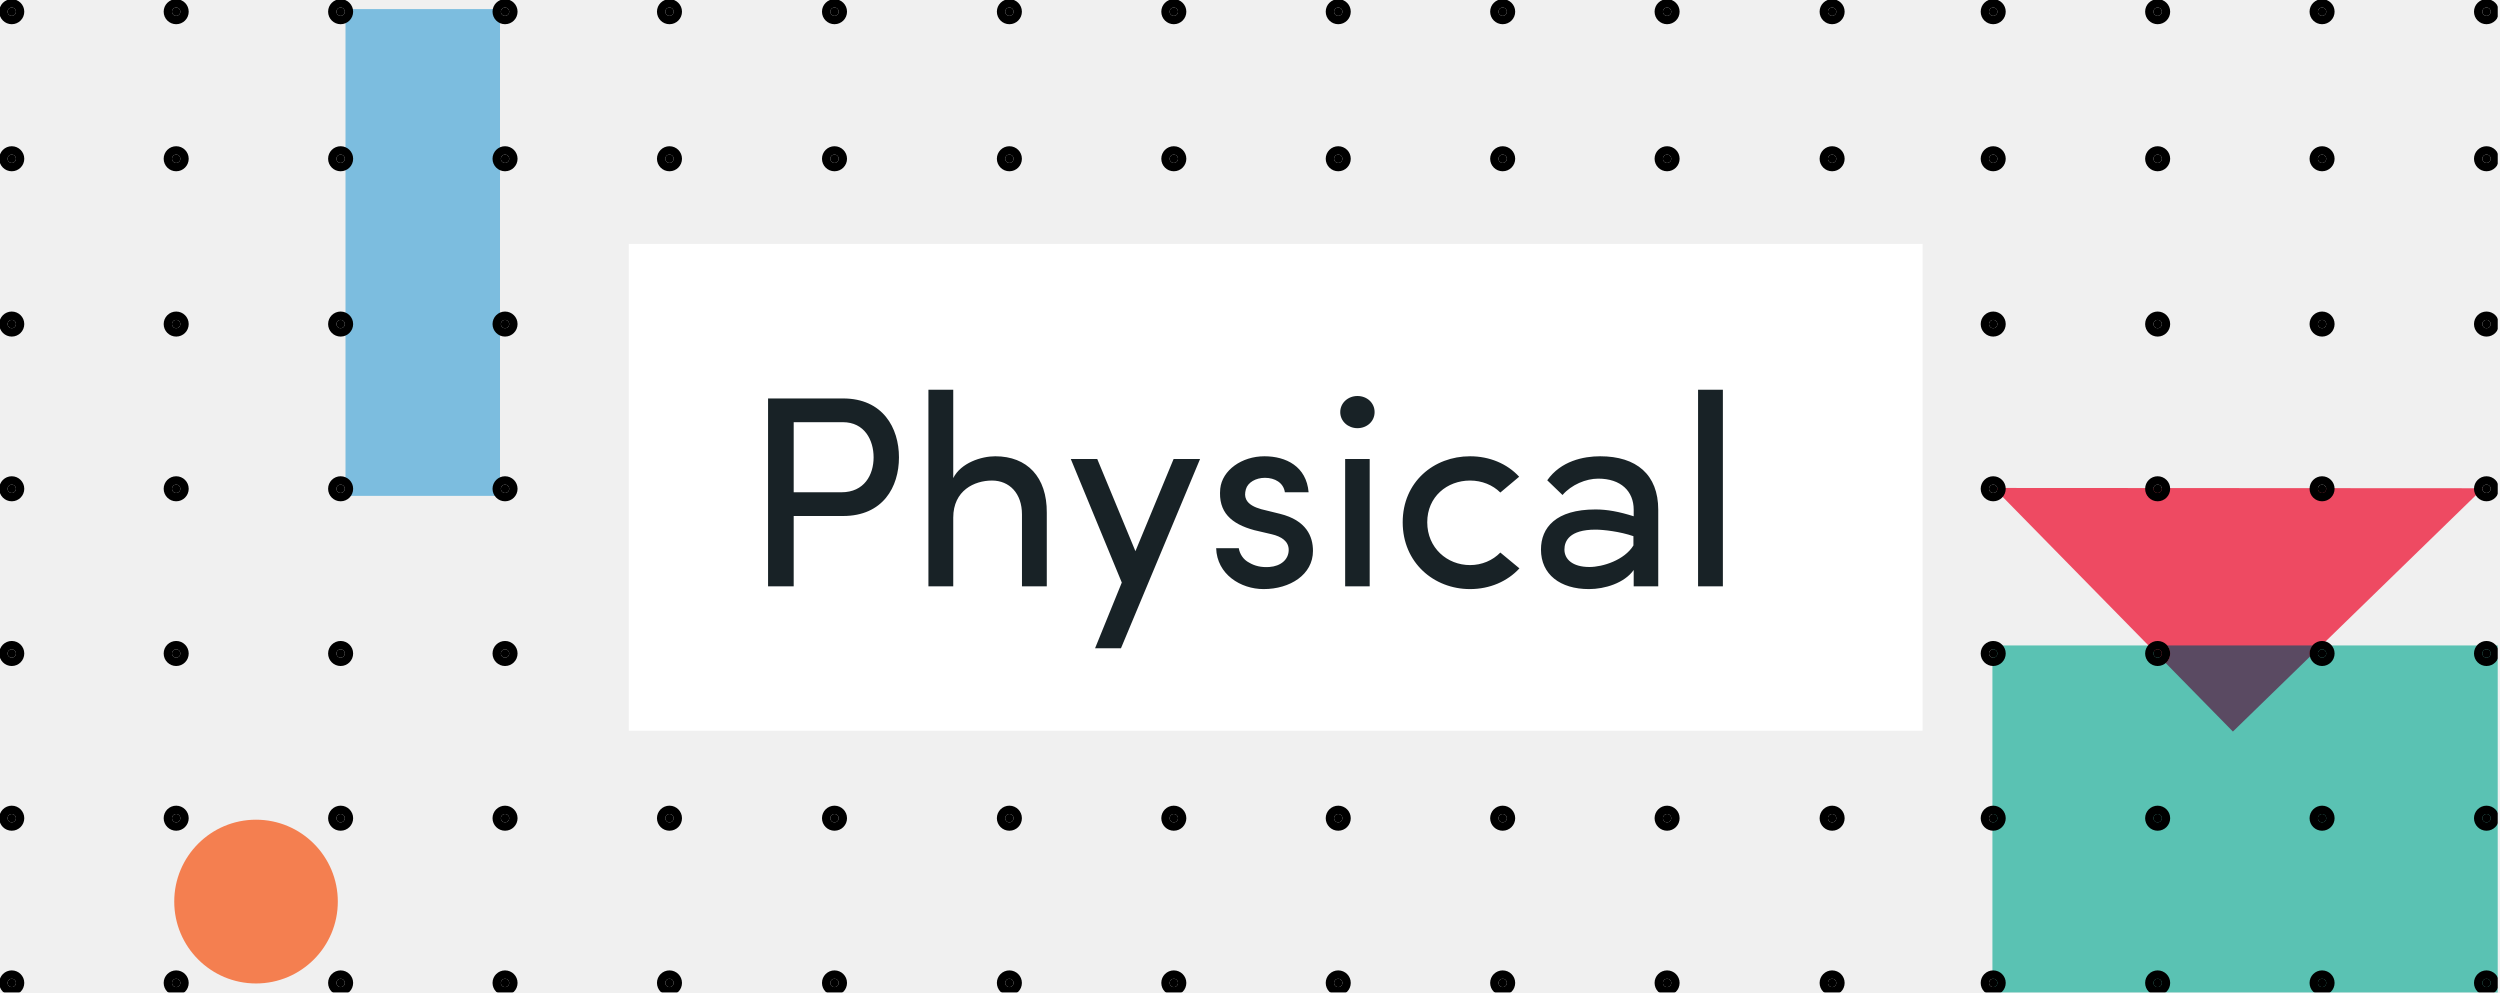
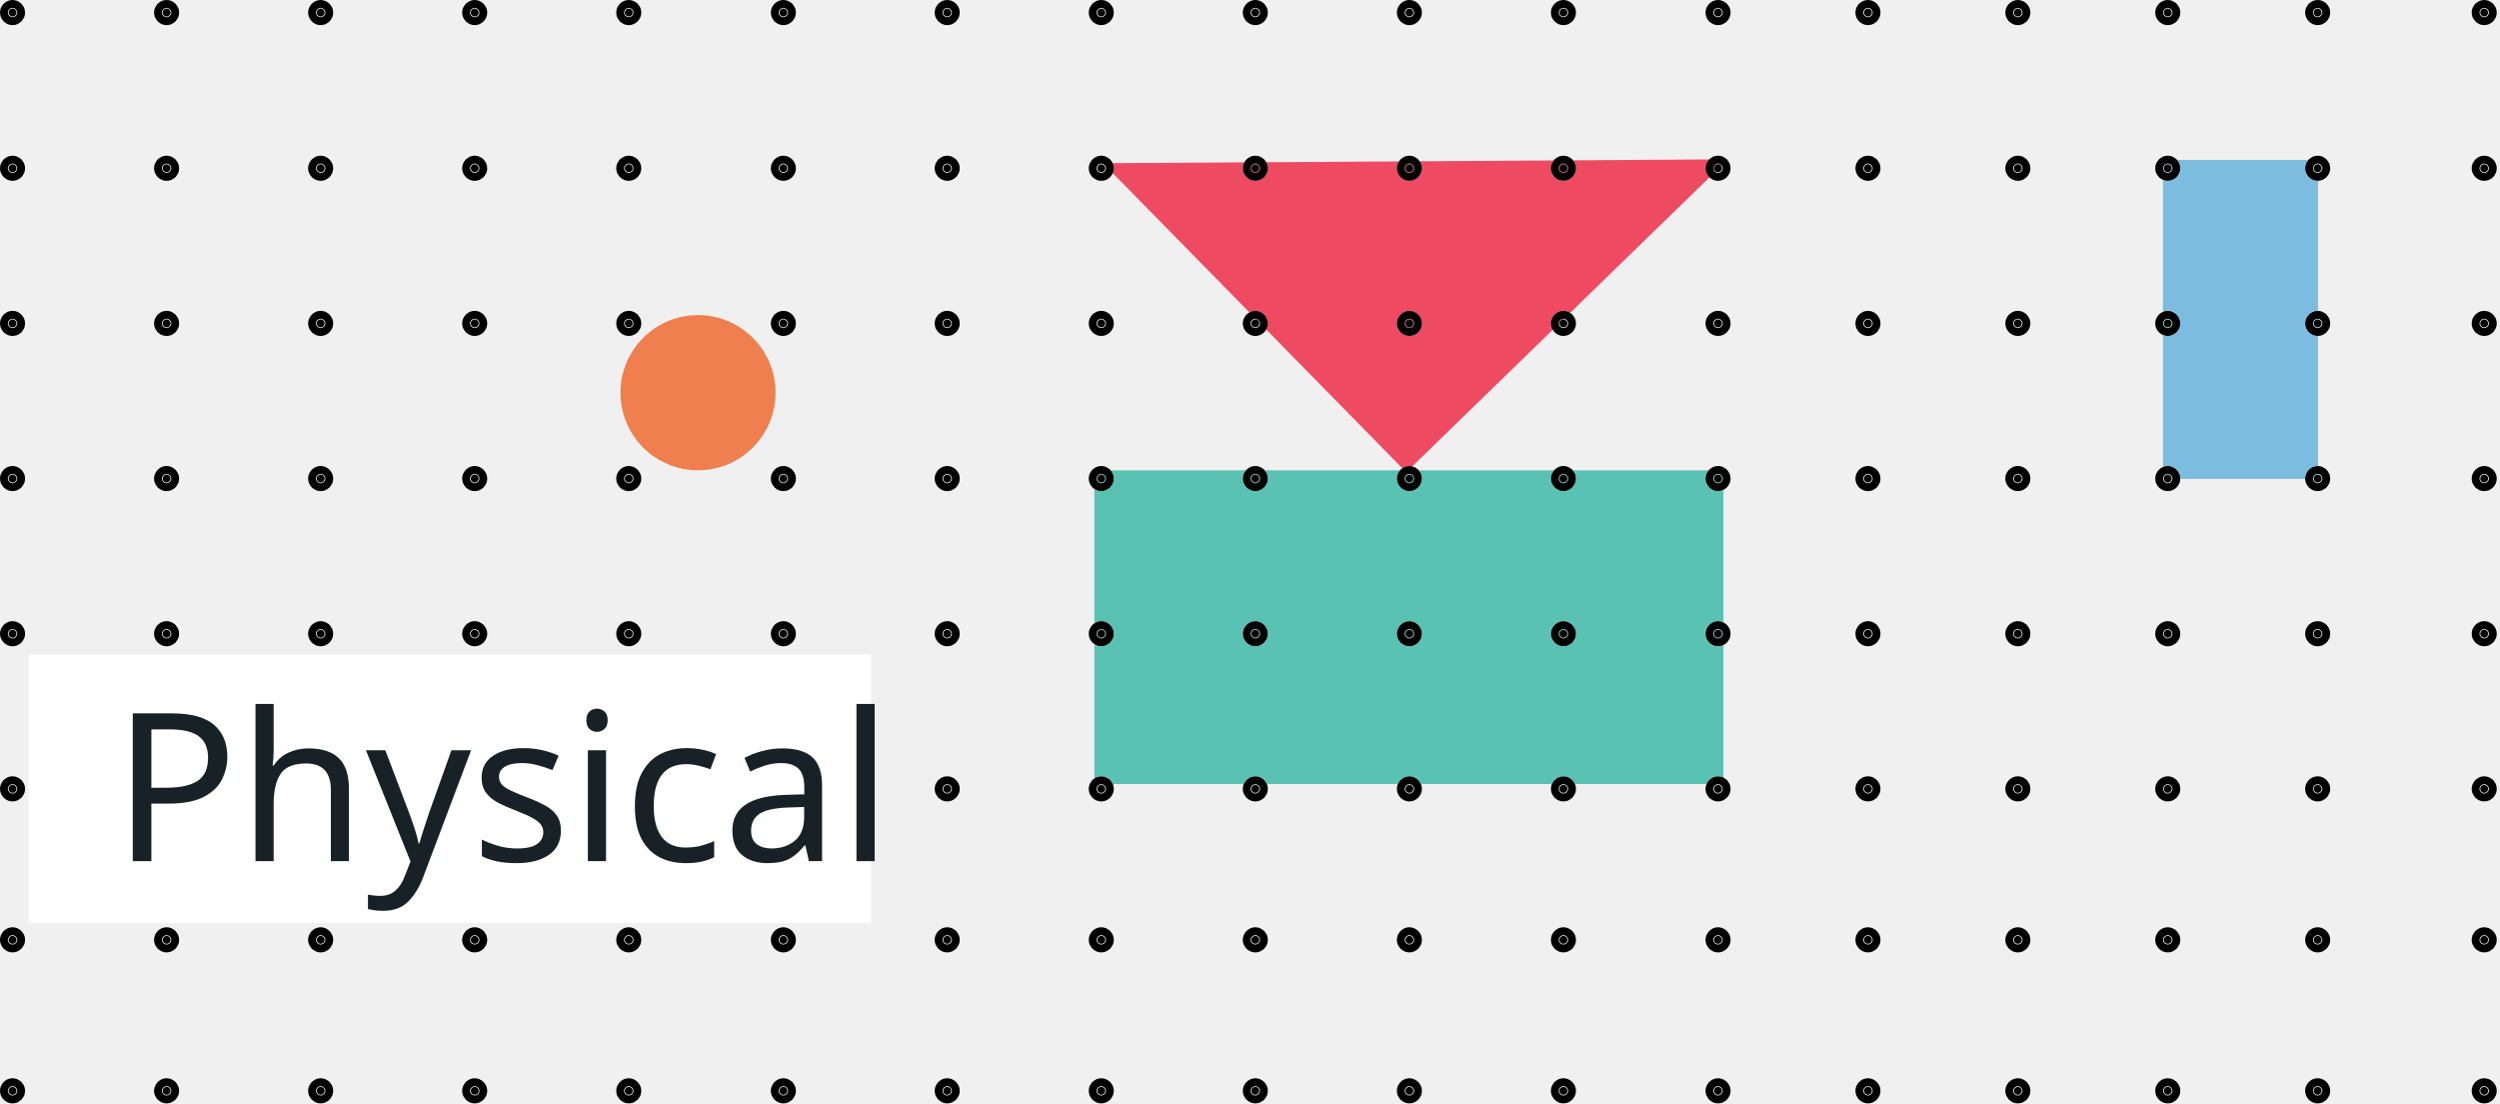
- <svg xmlns="http://www.w3.org/2000/svg" xmlns:xlink="http://www.w3.org/1999/xlink" width="330px" height="131px" viewBox="0 0 330 131" version="1.1">
-   <defs>
-     <rect id="path-1" x="0" y="0" width="329.7" height="131" />
-   </defs>
+ <svg xmlns="http://www.w3.org/2000/svg" width="290px" height="128px" viewBox="0 0 290 128" version="1.1">
+   <defs />
  <g id="Page-1" stroke="none" stroke-width="1" fill="none" fill-rule="evenodd">
-     <g id="Work-Index/Work-Index-Masonry/Information-Copy-3" transform="translate(-536, -1310)">
-       <g id="physical-mobile" transform="translate(536, 1310)">
-         <mask id="mask-2" fill="white">
-           <use xlink:href="#path-1" />
-         </mask>
-         <use id="Mask" xlink:href="#path-1" />
-         <g id="Group-3" mask="url(#mask-2)">
-           <g transform="translate(1, 0.199951)">
-             <g id="Background-(Grid)" stroke-width="1" fill="none">
-               <g id="Block" stroke="#000000" stroke-width="2.2" fill="#000000">
-                 <ellipse id="Oval" cx="109.154" cy="1.343" rx="0.552" ry="0.553" />
-                 <ellipse id="Oval" cx="87.371" cy="1.343" rx="0.552" ry="0.553" />
-                 <ellipse id="Oval" cx="65.666" cy="1.343" rx="0.552" ry="0.553" />
-                 <ellipse id="Oval" cx="43.962" cy="1.343" rx="0.552" ry="0.553" />
-                 <ellipse id="Oval" cx="22.257" cy="1.343" rx="0.552" ry="0.553" />
-                 <ellipse id="Oval" cx="0.552" cy="1.343" rx="0.552" ry="0.553" />
-                 <ellipse id="Oval" cx="240.841" cy="1.343" rx="0.552" ry="0.553" />
-                 <ellipse id="Oval" cx="219.057" cy="1.343" rx="0.552" ry="0.553" />
-                 <ellipse id="Oval" cx="197.353" cy="1.343" rx="0.552" ry="0.553" />
-                 <ellipse id="Oval" cx="175.648" cy="1.343" rx="0.552" ry="0.553" />
-                 <ellipse id="Oval" cx="153.944" cy="1.343" rx="0.552" ry="0.553" />
-                 <ellipse id="Oval" cx="132.239" cy="1.343" rx="0.552" ry="0.553" />
-               </g>
-               <g id="Block" transform="translate(0, 20.20172)" stroke="#000000" stroke-width="2.2" fill="#000000">
-                 <ellipse id="Oval" cx="109.154" cy="109.343" rx="0.552" ry="0.553" />
-                 <ellipse id="Oval" cx="109.154" cy="87.601" rx="0.552" ry="0.553" />
-                 <ellipse id="Oval" cx="109.154" cy="65.859" rx="0.552" ry="0.553" />
-                 <ellipse id="Oval" cx="109.154" cy="44.117" rx="0.552" ry="0.553" />
-                 <ellipse id="Oval" cx="109.154" cy="22.375" rx="0.552" ry="0.553" />
-                 <ellipse id="Oval" cx="109.154" cy="0.553" rx="0.552" ry="0.553" />
-                 <ellipse id="Oval" cx="87.371" cy="109.343" rx="0.552" ry="0.553" />
-                 <ellipse id="Oval" cx="87.371" cy="87.601" rx="0.552" ry="0.553" />
-                 <ellipse id="Oval" cx="87.371" cy="65.859" rx="0.552" ry="0.553" />
-                 <ellipse id="Oval" cx="87.371" cy="44.117" rx="0.552" ry="0.553" />
-                 <ellipse id="Oval" cx="87.371" cy="22.375" rx="0.552" ry="0.553" />
-                 <ellipse id="Oval" cx="87.371" cy="0.553" rx="0.552" ry="0.553" />
-                 <ellipse id="Oval" cx="65.666" cy="109.343" rx="0.552" ry="0.553" />
-                 <ellipse id="Oval" cx="65.666" cy="87.601" rx="0.552" ry="0.553" />
-                 <ellipse id="Oval" cx="65.666" cy="65.859" rx="0.552" ry="0.553" />
-                 <ellipse id="Oval" cx="65.666" cy="44.117" rx="0.552" ry="0.553" />
-                 <ellipse id="Oval" cx="65.666" cy="22.375" rx="0.552" ry="0.553" />
-                 <ellipse id="Oval" cx="65.666" cy="0.553" rx="0.552" ry="0.553" />
-                 <ellipse id="Oval" cx="43.962" cy="109.343" rx="0.552" ry="0.553" />
-                 <ellipse id="Oval" cx="43.962" cy="87.601" rx="0.552" ry="0.553" />
-                 <ellipse id="Oval" cx="43.962" cy="65.859" rx="0.552" ry="0.553" />
-                 <ellipse id="Oval" cx="43.962" cy="44.117" rx="0.552" ry="0.553" />
-                 <ellipse id="Oval" cx="43.962" cy="22.375" rx="0.552" ry="0.553" />
-                 <ellipse id="Oval" cx="43.962" cy="0.553" rx="0.552" ry="0.553" />
-                 <ellipse id="Oval" cx="22.257" cy="109.343" rx="0.552" ry="0.553" />
-                 <ellipse id="Oval" cx="22.257" cy="87.601" rx="0.552" ry="0.553" />
-                 <ellipse id="Oval" cx="22.257" cy="65.859" rx="0.552" ry="0.553" />
-                 <ellipse id="Oval" cx="22.257" cy="44.117" rx="0.552" ry="0.553" />
-                 <ellipse id="Oval" cx="22.257" cy="22.375" rx="0.552" ry="0.553" />
-                 <ellipse id="Oval" cx="22.257" cy="0.553" rx="0.552" ry="0.553" />
-                 <ellipse id="Oval" cx="0.552" cy="109.343" rx="0.552" ry="0.553" />
-                 <ellipse id="Oval" cx="0.552" cy="87.601" rx="0.552" ry="0.553" />
-                 <ellipse id="Oval" cx="0.552" cy="65.859" rx="0.552" ry="0.553" />
-                 <ellipse id="Oval" cx="0.552" cy="44.117" rx="0.552" ry="0.553" />
-                 <ellipse id="Oval" cx="0.552" cy="22.375" rx="0.552" ry="0.553" />
-                 <ellipse id="Oval" cx="0.552" cy="0.553" rx="0.552" ry="0.553" />
-                 <ellipse id="Oval" cx="240.841" cy="109.343" rx="0.552" ry="0.553" />
-                 <ellipse id="Oval" cx="240.841" cy="87.601" rx="0.552" ry="0.553" />
-                 <ellipse id="Oval" cx="240.841" cy="65.859" rx="0.552" ry="0.553" />
-                 <ellipse id="Oval" cx="240.841" cy="44.117" rx="0.552" ry="0.553" />
-                 <ellipse id="Oval" cx="240.841" cy="22.375" rx="0.552" ry="0.553" />
-                 <ellipse id="Oval" cx="240.841" cy="0.553" rx="0.552" ry="0.553" />
-                 <ellipse id="Oval" cx="219.057" cy="109.343" rx="0.552" ry="0.553" />
-                 <ellipse id="Oval" cx="219.057" cy="87.601" rx="0.552" ry="0.553" />
-                 <ellipse id="Oval" cx="219.057" cy="65.859" rx="0.552" ry="0.553" />
-                 <ellipse id="Oval" cx="219.057" cy="44.117" rx="0.552" ry="0.553" />
-                 <ellipse id="Oval" cx="219.057" cy="22.375" rx="0.552" ry="0.553" />
-                 <ellipse id="Oval" cx="219.057" cy="0.553" rx="0.552" ry="0.553" />
-                 <ellipse id="Oval" cx="197.353" cy="109.343" rx="0.552" ry="0.553" />
-                 <ellipse id="Oval" cx="197.353" cy="87.601" rx="0.552" ry="0.553" />
-                 <ellipse id="Oval" cx="197.353" cy="65.859" rx="0.552" ry="0.553" />
-                 <ellipse id="Oval" cx="197.353" cy="44.117" rx="0.552" ry="0.553" />
-                 <ellipse id="Oval" cx="197.353" cy="22.375" rx="0.552" ry="0.553" />
-                 <ellipse id="Oval" cx="197.353" cy="0.553" rx="0.552" ry="0.553" />
-                 <ellipse id="Oval" cx="175.648" cy="109.343" rx="0.552" ry="0.553" />
-                 <ellipse id="Oval" cx="175.648" cy="87.601" rx="0.552" ry="0.553" />
-                 <ellipse id="Oval" cx="175.648" cy="65.859" rx="0.552" ry="0.553" />
-                 <ellipse id="Oval" cx="175.648" cy="44.117" rx="0.552" ry="0.553" />
-                 <ellipse id="Oval" cx="175.648" cy="22.375" rx="0.552" ry="0.553" />
-                 <ellipse id="Oval" cx="175.648" cy="0.553" rx="0.552" ry="0.553" />
-                 <ellipse id="Oval" cx="153.944" cy="109.343" rx="0.552" ry="0.553" />
-                 <ellipse id="Oval" cx="153.944" cy="87.601" rx="0.552" ry="0.553" />
-                 <ellipse id="Oval" cx="153.944" cy="65.859" rx="0.552" ry="0.553" />
-                 <ellipse id="Oval" cx="153.944" cy="44.117" rx="0.552" ry="0.553" />
-                 <ellipse id="Oval" cx="153.944" cy="22.375" rx="0.552" ry="0.553" />
-                 <ellipse id="Oval" cx="153.944" cy="0.553" rx="0.552" ry="0.553" />
-                 <ellipse id="Oval" cx="132.239" cy="109.343" rx="0.552" ry="0.553" />
-                 <ellipse id="Oval" cx="132.239" cy="87.601" rx="0.552" ry="0.553" />
-                 <ellipse id="Oval" cx="132.239" cy="65.859" rx="0.552" ry="0.553" />
-                 <ellipse id="Oval" cx="132.239" cy="44.117" rx="0.552" ry="0.553" />
-                 <ellipse id="Oval" cx="132.239" cy="22.375" rx="0.552" ry="0.553" />
-                 <ellipse id="Oval" cx="132.239" cy="0.553" rx="0.552" ry="0.553" />
-               </g>
-               <g id="Block" transform="translate(261.5526, 0)" stroke="#000000" stroke-width="2.2" fill="#000000">
-                 <ellipse id="Oval" cx="65.666" cy="1.343" rx="0.552" ry="0.553" />
-                 <ellipse id="Oval" cx="43.962" cy="1.343" rx="0.552" ry="0.553" />
-                 <ellipse id="Oval" cx="22.257" cy="1.343" rx="0.552" ry="0.553" />
-                 <ellipse id="Oval" cx="0.552" cy="1.343" rx="0.552" ry="0.553" />
-               </g>
-               <g id="Block" transform="translate(261.5526, 20.20172)" stroke="#000000" stroke-width="2.2" fill="#000000">
-                 <ellipse id="Oval" cx="65.666" cy="109.343" rx="0.552" ry="0.553" />
-                 <ellipse id="Oval" cx="65.666" cy="87.601" rx="0.552" ry="0.553" />
-                 <ellipse id="Oval" cx="65.666" cy="65.859" rx="0.552" ry="0.553" />
-                 <ellipse id="Oval" cx="65.666" cy="44.117" rx="0.552" ry="0.553" />
-                 <ellipse id="Oval" cx="65.666" cy="22.375" rx="0.552" ry="0.553" />
-                 <ellipse id="Oval" cx="65.666" cy="0.553" rx="0.552" ry="0.553" />
-                 <ellipse id="Oval" cx="43.962" cy="109.343" rx="0.552" ry="0.553" />
-                 <ellipse id="Oval" cx="43.962" cy="87.601" rx="0.552" ry="0.553" />
-                 <ellipse id="Oval" cx="43.962" cy="65.859" rx="0.552" ry="0.553" />
-                 <ellipse id="Oval" cx="43.962" cy="44.117" rx="0.552" ry="0.553" />
-                 <ellipse id="Oval" cx="43.962" cy="22.375" rx="0.552" ry="0.553" />
-                 <ellipse id="Oval" cx="43.962" cy="0.553" rx="0.552" ry="0.553" />
-                 <ellipse id="Oval" cx="22.257" cy="109.343" rx="0.552" ry="0.553" />
-                 <ellipse id="Oval" cx="22.257" cy="87.601" rx="0.552" ry="0.553" />
-                 <ellipse id="Oval" cx="22.257" cy="65.859" rx="0.552" ry="0.553" />
-                 <ellipse id="Oval" cx="22.257" cy="44.117" rx="0.552" ry="0.553" />
-                 <ellipse id="Oval" cx="22.257" cy="22.375" rx="0.552" ry="0.553" />
-                 <ellipse id="Oval" cx="22.257" cy="0.553" rx="0.552" ry="0.553" />
-                 <ellipse id="Oval" cx="0.552" cy="109.343" rx="0.552" ry="0.553" />
-                 <ellipse id="Oval" cx="0.552" cy="87.601" rx="0.552" ry="0.553" />
-                 <ellipse id="Oval" cx="0.552" cy="65.859" rx="0.552" ry="0.553" />
-                 <ellipse id="Oval" cx="0.552" cy="44.117" rx="0.552" ry="0.553" />
-                 <ellipse id="Oval" cx="0.552" cy="22.375" rx="0.552" ry="0.553" />
-                 <ellipse id="Oval" cx="0.552" cy="0.553" rx="0.552" ry="0.553" />
-               </g>
-             </g>
-             <rect id="Rectangle-843" fill="#FFFFFF" x="82" y="32" width="170.78" height="64.254" />
-             <path d="M100.384,52.396 L100.384,77.2 L103.768,77.2 L103.768,67.912 L110.284,67.912 C115.54,67.912 117.664,64.096 117.664,60.172 C117.664,56.284 115.54,52.396 110.284,52.396 L100.384,52.396 Z M110.248,55.528 C113.128,55.528 114.316,57.904 114.316,60.172 C114.316,62.476 113.092,64.78 110.068,64.78 L103.768,64.78 L103.768,55.528 L110.248,55.528 Z M124.828,68.128 C124.828,64.528 127.636,63.232 129.94,63.232 C132.244,63.232 133.9,64.924 133.9,67.696 L133.9,77.2 L137.176,77.2 L137.176,67.48 C137.212,62.764 134.584,60.028 130.372,60.028 C128.536,60.028 125.836,60.892 124.828,62.908 L124.828,51.244 L121.552,51.244 L121.552,77.2 L124.828,77.2 L124.828,68.128 Z M146.968,85.372 L157.408,60.388 L153.916,60.388 L148.876,72.556 L143.836,60.388 L140.344,60.388 L147.076,76.696 L143.548,85.372 L146.968,85.372 Z M164.572,69.784 L166.876,70.324 C168.1,70.612 169.144,71.224 169.108,72.448 C169.072,73.672 168.064,74.536 166.552,74.644 C165.472,74.716 164.608,74.5 163.888,74.068 C163.096,73.672 162.628,72.88 162.52,72.16 L159.532,72.16 C159.64,75.616 162.772,77.56 165.796,77.56 C169.288,77.56 172.312,75.652 172.312,72.52 C172.312,70.612 171.448,68.488 167.956,67.624 L165.472,67.012 C164.608,66.76 163.816,66.4 163.492,65.716 C163.312,65.32 163.312,64.924 163.456,64.384 C163.708,63.484 164.752,62.872 165.976,62.872 C167.272,62.872 168.424,63.52 168.604,64.78 L171.736,64.78 C171.448,61.36 168.748,60.028 165.904,60.028 C162.916,60.028 160.324,61.864 160.072,64.312 C159.784,67.408 161.512,68.956 164.572,69.784 L164.572,69.784 Z M175.912,54.196 C175.912,55.42 176.956,56.32 178.18,56.32 C179.44,56.32 180.448,55.42 180.448,54.196 C180.448,52.972 179.44,52.072 178.18,52.072 C176.956,52.072 175.912,52.972 175.912,54.196 L175.912,54.196 Z M179.8,60.388 L176.56,60.388 L176.56,77.2 L179.8,77.2 L179.8,60.388 Z M184.156,68.74 C184.156,74.068 188.26,77.56 193.048,77.56 C195.64,77.56 197.98,76.552 199.564,74.824 L197.044,72.736 C196.036,73.78 194.596,74.392 193.048,74.392 C190.024,74.392 187.396,72.124 187.396,68.74 C187.396,65.356 190.024,63.232 193.048,63.232 C194.596,63.232 196.036,63.808 197.044,64.816 L199.528,62.728 C197.944,61 195.604,60.028 193.048,60.028 C188.26,60.028 184.156,63.412 184.156,68.74 L184.156,68.74 Z M208.816,74.644 C206.548,74.644 205.504,73.6 205.504,72.34 C205.504,71.224 206.152,69.712 209.608,69.712 C210.652,69.712 212.848,69.964 214.612,70.576 L214.612,71.8 C213.424,73.744 210.544,74.644 208.816,74.644 L208.816,74.644 Z M214.648,75.04 L214.648,77.2 L217.888,77.2 L217.888,67.084 C217.888,62.44 215.008,60.028 210.22,60.028 C208.024,60.028 205.036,60.64 203.236,63.196 L205.252,65.14 C206.44,63.772 208.348,62.98 209.968,62.98 C212.956,62.98 214.648,64.636 214.648,67.084 L214.648,67.948 C212.704,67.336 211.156,67.048 209.608,67.048 C204.352,67.048 202.408,69.46 202.408,72.34 C202.408,75.616 204.928,77.56 208.744,77.56 C210.832,77.56 213.424,76.768 214.648,75.04 L214.648,75.04 Z M223.144,51.244 L223.144,77.2 L226.42,77.2 L226.42,51.244 L223.144,51.244 Z" id="Information" fill="#182226" />
-             <path d="M318.409,42.067 L317.267,87.099 L271.212,86.132 L318.409,42.067 Z" id="Shape-Copy-25" fill="#EE4A62" style="mix-blend-mode: darken;" transform="translate(294.8105, 64.58269) scale(-1, 1) rotate(-317) translate(-294.8105, -64.58269) " />
-             <path d="M272.627,74.373 L318.627,74.373 L318.627,141.627 L272.627,141.627 L272.627,74.373 Z" id="Rectangle-path-Copy-22" fill="#5AC2B3" style="mix-blend-mode: darken;" transform="translate(295.6269, 108) rotate(-270) translate(-295.6269, -108) " />
-             <path d="M32.796,108 C26.834,108 22,112.839 22,118.809 C22,124.779 26.834,129.618 32.796,129.618 C38.758,129.618 43.592,124.779 43.592,118.809 C43.592,112.839 38.758,108 32.796,108 Z" id="Fill-14" fill="#F47F50" style="mix-blend-mode: darken;" />
-             <path d="M65,1 L44.608,1 L44.608,65.254 L65,65.254 L65,1 Z" id="Fill-6" fill="#7CBDDF" style="mix-blend-mode: darken;" />
-           </g>
+     <g id="physical-mobile">
+       <g id="Communication-Banner-Copy-5" transform="translate(1, 1)">
+         <g id="Block" stroke="#000000" stroke-width="2" fill="#000000">
+           <ellipse id="Oval" cx="89.907" cy="90.508" rx="0.455" ry="0.458" />
+           <ellipse id="Oval" cx="89.907" cy="72.511" rx="0.455" ry="0.458" />
+           <ellipse id="Oval" cx="89.907" cy="54.514" rx="0.455" ry="0.458" />
+           <ellipse id="Oval" cx="89.907" cy="36.517" rx="0.455" ry="0.458" />
+           <ellipse id="Oval" cx="89.907" cy="18.52" rx="0.455" ry="0.458" />
+           <ellipse id="Oval" cx="89.907" cy="0.458" rx="0.455" ry="0.458" />
+           <ellipse id="Oval" cx="71.965" cy="90.508" rx="0.455" ry="0.458" />
+           <ellipse id="Oval" cx="71.965" cy="72.511" rx="0.455" ry="0.458" />
+           <ellipse id="Oval" cx="71.965" cy="54.514" rx="0.455" ry="0.458" />
+           <ellipse id="Oval" cx="71.965" cy="36.517" rx="0.455" ry="0.458" />
+           <ellipse id="Oval" cx="71.965" cy="18.52" rx="0.455" ry="0.458" />
+           <ellipse id="Oval" cx="71.965" cy="0.458" rx="0.455" ry="0.458" />
+           <ellipse id="Oval" cx="54.087" cy="90.508" rx="0.455" ry="0.458" />
+           <ellipse id="Oval" cx="54.087" cy="72.511" rx="0.455" ry="0.458" />
+           <ellipse id="Oval" cx="54.087" cy="54.514" rx="0.455" ry="0.458" />
+           <ellipse id="Oval" cx="54.087" cy="36.517" rx="0.455" ry="0.458" />
+           <ellipse id="Oval" cx="54.087" cy="18.52" rx="0.455" ry="0.458" />
+           <ellipse id="Oval" cx="54.087" cy="0.458" rx="0.455" ry="0.458" />
+           <ellipse id="Oval" cx="36.21" cy="90.508" rx="0.455" ry="0.458" />
+           <ellipse id="Oval" cx="36.21" cy="72.511" rx="0.455" ry="0.458" />
+           <ellipse id="Oval" cx="36.21" cy="54.514" rx="0.455" ry="0.458" />
+           <ellipse id="Oval" cx="36.21" cy="36.517" rx="0.455" ry="0.458" />
+           <ellipse id="Oval" cx="36.21" cy="18.52" rx="0.455" ry="0.458" />
+           <ellipse id="Oval" cx="36.21" cy="0.458" rx="0.455" ry="0.458" />
+           <ellipse id="Oval" cx="18.332" cy="90.508" rx="0.455" ry="0.458" />
+           <ellipse id="Oval" cx="18.332" cy="72.511" rx="0.455" ry="0.458" />
+           <ellipse id="Oval" cx="18.332" cy="54.514" rx="0.455" ry="0.458" />
+           <ellipse id="Oval" cx="18.332" cy="36.517" rx="0.455" ry="0.458" />
+           <ellipse id="Oval" cx="18.332" cy="18.52" rx="0.455" ry="0.458" />
+           <ellipse id="Oval" cx="18.332" cy="0.458" rx="0.455" ry="0.458" />
+           <ellipse id="Oval" cx="0.455" cy="90.508" rx="0.455" ry="0.458" />
+           <ellipse id="Oval" cx="0.455" cy="72.511" rx="0.455" ry="0.458" />
+           <ellipse id="Oval" cx="0.455" cy="54.514" rx="0.455" ry="0.458" />
+           <ellipse id="Oval" cx="0.455" cy="36.517" rx="0.455" ry="0.458" />
+           <ellipse id="Oval" cx="0.455" cy="18.52" rx="0.455" ry="0.458" />
+           <ellipse id="Oval" cx="0.455" cy="0.458" rx="0.455" ry="0.458" />
+           <ellipse id="Oval" cx="198.373" cy="90.508" rx="0.455" ry="0.458" />
+           <ellipse id="Oval" cx="198.373" cy="72.511" rx="0.455" ry="0.458" />
+           <ellipse id="Oval" cx="198.373" cy="54.514" rx="0.455" ry="0.458" />
+           <ellipse id="Oval" cx="198.373" cy="36.517" rx="0.455" ry="0.458" />
+           <ellipse id="Oval" cx="198.373" cy="18.52" rx="0.455" ry="0.458" />
+           <ellipse id="Oval" cx="198.373" cy="0.458" rx="0.455" ry="0.458" />
+           <ellipse id="Oval" cx="215.769" cy="90.508" rx="0.455" ry="0.458" />
+           <ellipse id="Oval" cx="215.769" cy="72.511" rx="0.455" ry="0.458" />
+           <ellipse id="Oval" cx="215.769" cy="54.514" rx="0.455" ry="0.458" />
+           <ellipse id="Oval" cx="215.769" cy="36.517" rx="0.455" ry="0.458" />
+           <ellipse id="Oval" cx="215.769" cy="18.52" rx="0.455" ry="0.458" />
+           <ellipse id="Oval" cx="215.769" cy="0.458" rx="0.455" ry="0.458" />
+           <ellipse id="Oval" cx="233.165" cy="90.508" rx="0.455" ry="0.458" />
+           <ellipse id="Oval" cx="233.165" cy="72.511" rx="0.455" ry="0.458" />
+           <ellipse id="Oval" cx="233.165" cy="54.514" rx="0.455" ry="0.458" />
+           <ellipse id="Oval" cx="233.165" cy="36.517" rx="0.455" ry="0.458" />
+           <ellipse id="Oval" cx="233.165" cy="18.52" rx="0.455" ry="0.458" />
+           <ellipse id="Oval" cx="233.165" cy="0.458" rx="0.455" ry="0.458" />
+           <ellipse id="Oval" cx="250.561" cy="90.508" rx="0.455" ry="0.458" />
+           <ellipse id="Oval" cx="250.561" cy="72.511" rx="0.455" ry="0.458" />
+           <ellipse id="Oval" cx="250.561" cy="54.514" rx="0.455" ry="0.458" />
+           <ellipse id="Oval" cx="250.561" cy="36.517" rx="0.455" ry="0.458" />
+           <ellipse id="Oval" cx="250.561" cy="18.52" rx="0.455" ry="0.458" />
+           <ellipse id="Oval" cx="250.561" cy="0.458" rx="0.455" ry="0.458" />
+           <ellipse id="Oval" cx="267.957" cy="90.508" rx="0.455" ry="0.458" />
+           <ellipse id="Oval" cx="267.957" cy="72.511" rx="0.455" ry="0.458" />
+           <ellipse id="Oval" cx="267.957" cy="54.514" rx="0.455" ry="0.458" />
+           <ellipse id="Oval" cx="267.957" cy="36.517" rx="0.455" ry="0.458" />
+           <ellipse id="Oval" cx="267.957" cy="18.52" rx="0.455" ry="0.458" />
+           <ellipse id="Oval" cx="267.957" cy="0.458" rx="0.455" ry="0.458" />
+           <ellipse id="Oval" cx="287.286" cy="90.508" rx="0.455" ry="0.458" />
+           <ellipse id="Oval" cx="287.286" cy="72.511" rx="0.455" ry="0.458" />
+           <ellipse id="Oval" cx="287.286" cy="54.514" rx="0.455" ry="0.458" />
+           <ellipse id="Oval" cx="287.286" cy="36.517" rx="0.455" ry="0.458" />
+           <ellipse id="Oval" cx="287.286" cy="18.52" rx="0.455" ry="0.458" />
+           <ellipse id="Oval" cx="287.286" cy="0.458" rx="0.455" ry="0.458" />
+           <ellipse id="Oval" cx="180.431" cy="90.508" rx="0.455" ry="0.458" />
+           <ellipse id="Oval" cx="180.431" cy="72.511" rx="0.455" ry="0.458" />
+           <ellipse id="Oval" cx="180.431" cy="54.514" rx="0.455" ry="0.458" />
+           <ellipse id="Oval" cx="180.431" cy="36.517" rx="0.455" ry="0.458" />
+           <ellipse id="Oval" cx="180.431" cy="18.52" rx="0.455" ry="0.458" />
+           <ellipse id="Oval" cx="180.431" cy="0.458" rx="0.455" ry="0.458" />
+           <ellipse id="Oval" cx="162.554" cy="90.508" rx="0.455" ry="0.458" />
+           <ellipse id="Oval" cx="162.554" cy="72.511" rx="0.455" ry="0.458" />
+           <ellipse id="Oval" cx="162.554" cy="54.514" rx="0.455" ry="0.458" />
+           <ellipse id="Oval" cx="162.554" cy="36.517" rx="0.455" ry="0.458" />
+           <ellipse id="Oval" cx="162.554" cy="18.52" rx="0.455" ry="0.458" />
+           <ellipse id="Oval" cx="162.554" cy="0.458" rx="0.455" ry="0.458" />
+           <ellipse id="Oval" cx="144.676" cy="90.508" rx="0.455" ry="0.458" />
+           <ellipse id="Oval" cx="144.676" cy="72.511" rx="0.455" ry="0.458" />
+           <ellipse id="Oval" cx="144.676" cy="54.514" rx="0.455" ry="0.458" />
+           <ellipse id="Oval" cx="144.676" cy="36.517" rx="0.455" ry="0.458" />
+           <ellipse id="Oval" cx="144.676" cy="18.52" rx="0.455" ry="0.458" />
+           <ellipse id="Oval" cx="144.676" cy="0.458" rx="0.455" ry="0.458" />
+           <ellipse id="Oval" cx="126.799" cy="90.508" rx="0.455" ry="0.458" />
+           <ellipse id="Oval" cx="126.799" cy="72.511" rx="0.455" ry="0.458" />
+           <ellipse id="Oval" cx="126.799" cy="54.514" rx="0.455" ry="0.458" />
+           <ellipse id="Oval" cx="126.799" cy="36.517" rx="0.455" ry="0.458" />
+           <ellipse id="Oval" cx="126.799" cy="18.52" rx="0.455" ry="0.458" />
+           <ellipse id="Oval" cx="126.799" cy="0.458" rx="0.455" ry="0.458" />
+           <ellipse id="Oval" cx="108.921" cy="90.508" rx="0.455" ry="0.458" />
+           <ellipse id="Oval" cx="89.907" cy="108.021" rx="0.455" ry="0.458" />
+           <ellipse id="Oval" cx="71.965" cy="108.021" rx="0.455" ry="0.458" />
+           <ellipse id="Oval" cx="54.087" cy="108.021" rx="0.455" ry="0.458" />
+           <ellipse id="Oval" cx="36.21" cy="108.021" rx="0.455" ry="0.458" />
+           <ellipse id="Oval" cx="18.332" cy="108.021" rx="0.455" ry="0.458" />
+           <ellipse id="Oval" cx="0.455" cy="108.021" rx="0.455" ry="0.458" />
+           <ellipse id="Oval" cx="198.373" cy="108.021" rx="0.455" ry="0.458" />
+           <ellipse id="Oval" cx="215.769" cy="108.021" rx="0.455" ry="0.458" />
+           <ellipse id="Oval" cx="233.165" cy="108.021" rx="0.455" ry="0.458" />
+           <ellipse id="Oval" cx="250.561" cy="108.021" rx="0.455" ry="0.458" />
+           <ellipse id="Oval" cx="267.957" cy="108.021" rx="0.455" ry="0.458" />
+           <ellipse id="Oval" cx="287.286" cy="108.021" rx="0.455" ry="0.458" />
+           <ellipse id="Oval" cx="180.431" cy="108.021" rx="0.455" ry="0.458" />
+           <ellipse id="Oval" cx="162.554" cy="108.021" rx="0.455" ry="0.458" />
+           <ellipse id="Oval" cx="144.676" cy="108.021" rx="0.455" ry="0.458" />
+           <ellipse id="Oval" cx="126.799" cy="108.021" rx="0.455" ry="0.458" />
+           <ellipse id="Oval" cx="108.921" cy="108.021" rx="0.455" ry="0.458" />
+           <ellipse id="Oval" cx="89.907" cy="125.535" rx="0.455" ry="0.458" />
+           <ellipse id="Oval" cx="71.965" cy="125.535" rx="0.455" ry="0.458" />
+           <ellipse id="Oval" cx="54.087" cy="125.535" rx="0.455" ry="0.458" />
+           <ellipse id="Oval" cx="36.21" cy="125.535" rx="0.455" ry="0.458" />
+           <ellipse id="Oval" cx="18.332" cy="125.535" rx="0.455" ry="0.458" />
+           <ellipse id="Oval" cx="0.455" cy="125.535" rx="0.455" ry="0.458" />
+           <ellipse id="Oval" cx="198.373" cy="125.535" rx="0.455" ry="0.458" />
+           <ellipse id="Oval" cx="215.769" cy="125.535" rx="0.455" ry="0.458" />
+           <ellipse id="Oval" cx="233.165" cy="125.535" rx="0.455" ry="0.458" />
+           <ellipse id="Oval" cx="250.561" cy="125.535" rx="0.455" ry="0.458" />
+           <ellipse id="Oval" cx="267.957" cy="125.535" rx="0.455" ry="0.458" />
+           <ellipse id="Oval" cx="287.286" cy="125.535" rx="0.455" ry="0.458" />
+           <ellipse id="Oval" cx="180.431" cy="125.535" rx="0.455" ry="0.458" />
+           <ellipse id="Oval" cx="162.554" cy="125.535" rx="0.455" ry="0.458" />
+           <ellipse id="Oval" cx="144.676" cy="125.535" rx="0.455" ry="0.458" />
+           <ellipse id="Oval" cx="126.799" cy="125.535" rx="0.455" ry="0.458" />
+           <ellipse id="Oval" cx="108.921" cy="125.535" rx="0.455" ry="0.458" />
+           <ellipse id="Oval" cx="108.921" cy="72.511" rx="0.455" ry="0.458" />
+           <ellipse id="Oval" cx="108.921" cy="54.514" rx="0.455" ry="0.458" />
+           <ellipse id="Oval" cx="108.921" cy="36.517" rx="0.455" ry="0.458" />
+           <ellipse id="Oval" cx="108.921" cy="18.52" rx="0.455" ry="0.458" />
+           <ellipse id="Oval" cx="108.921" cy="0.458" rx="0.455" ry="0.458" />
        </g>
+         <rect id="Rectangle-886" fill="#FFFFFF" x="2.351" y="74.919" width="97.73" height="31.135" />
+         <text id="Physical" font-family="SofiaProRegular, Sofia Pro" font-size="24" font-weight="normal" line-spacing="32" fill="#182226">
+           <tspan x="12.081" y="98.892">Physical</tspan>
+         </text>
      </g>
+       <path d="M191.302,-6 L190.012,44.21 L137.956,43.133 L191.302,-6 Z" id="Shape-Copy-28" fill="#EE4A62" style="mix-blend-mode: darken;" transform="translate(164.6292, 19.10525) scale(-1, 1) rotate(-317) translate(-164.6292, -19.10525) " />
+       <path d="M145.305,36.248 L181.695,36.248 L181.695,109.248 L145.305,109.248 L145.305,36.248 Z" id="Rectangle-path-Copy-25" fill="#5AC2B3" style="mix-blend-mode: darken;" transform="translate(163.5, 72.74819) rotate(-270) translate(-163.5, -72.74819) " />
+       <path d="M81,36.553 C76.029,36.553 72,40.583 72,45.553 C72,50.524 76.029,54.553 81,54.553 C85.971,54.553 90,50.524 90,45.553 C90,40.583 85.971,36.553 81,36.553 Z" id="Fill-14-Copy" fill="#F47F50" style="mix-blend-mode: darken;" />
+       <path d="M269,18.553 L251,18.553 L251,55.553 L269,55.553 L269,18.553 Z" id="Fill-6-Copy-2" fill="#7CBDDF" style="mix-blend-mode: darken;" />
    </g>
  </g>
</svg>
